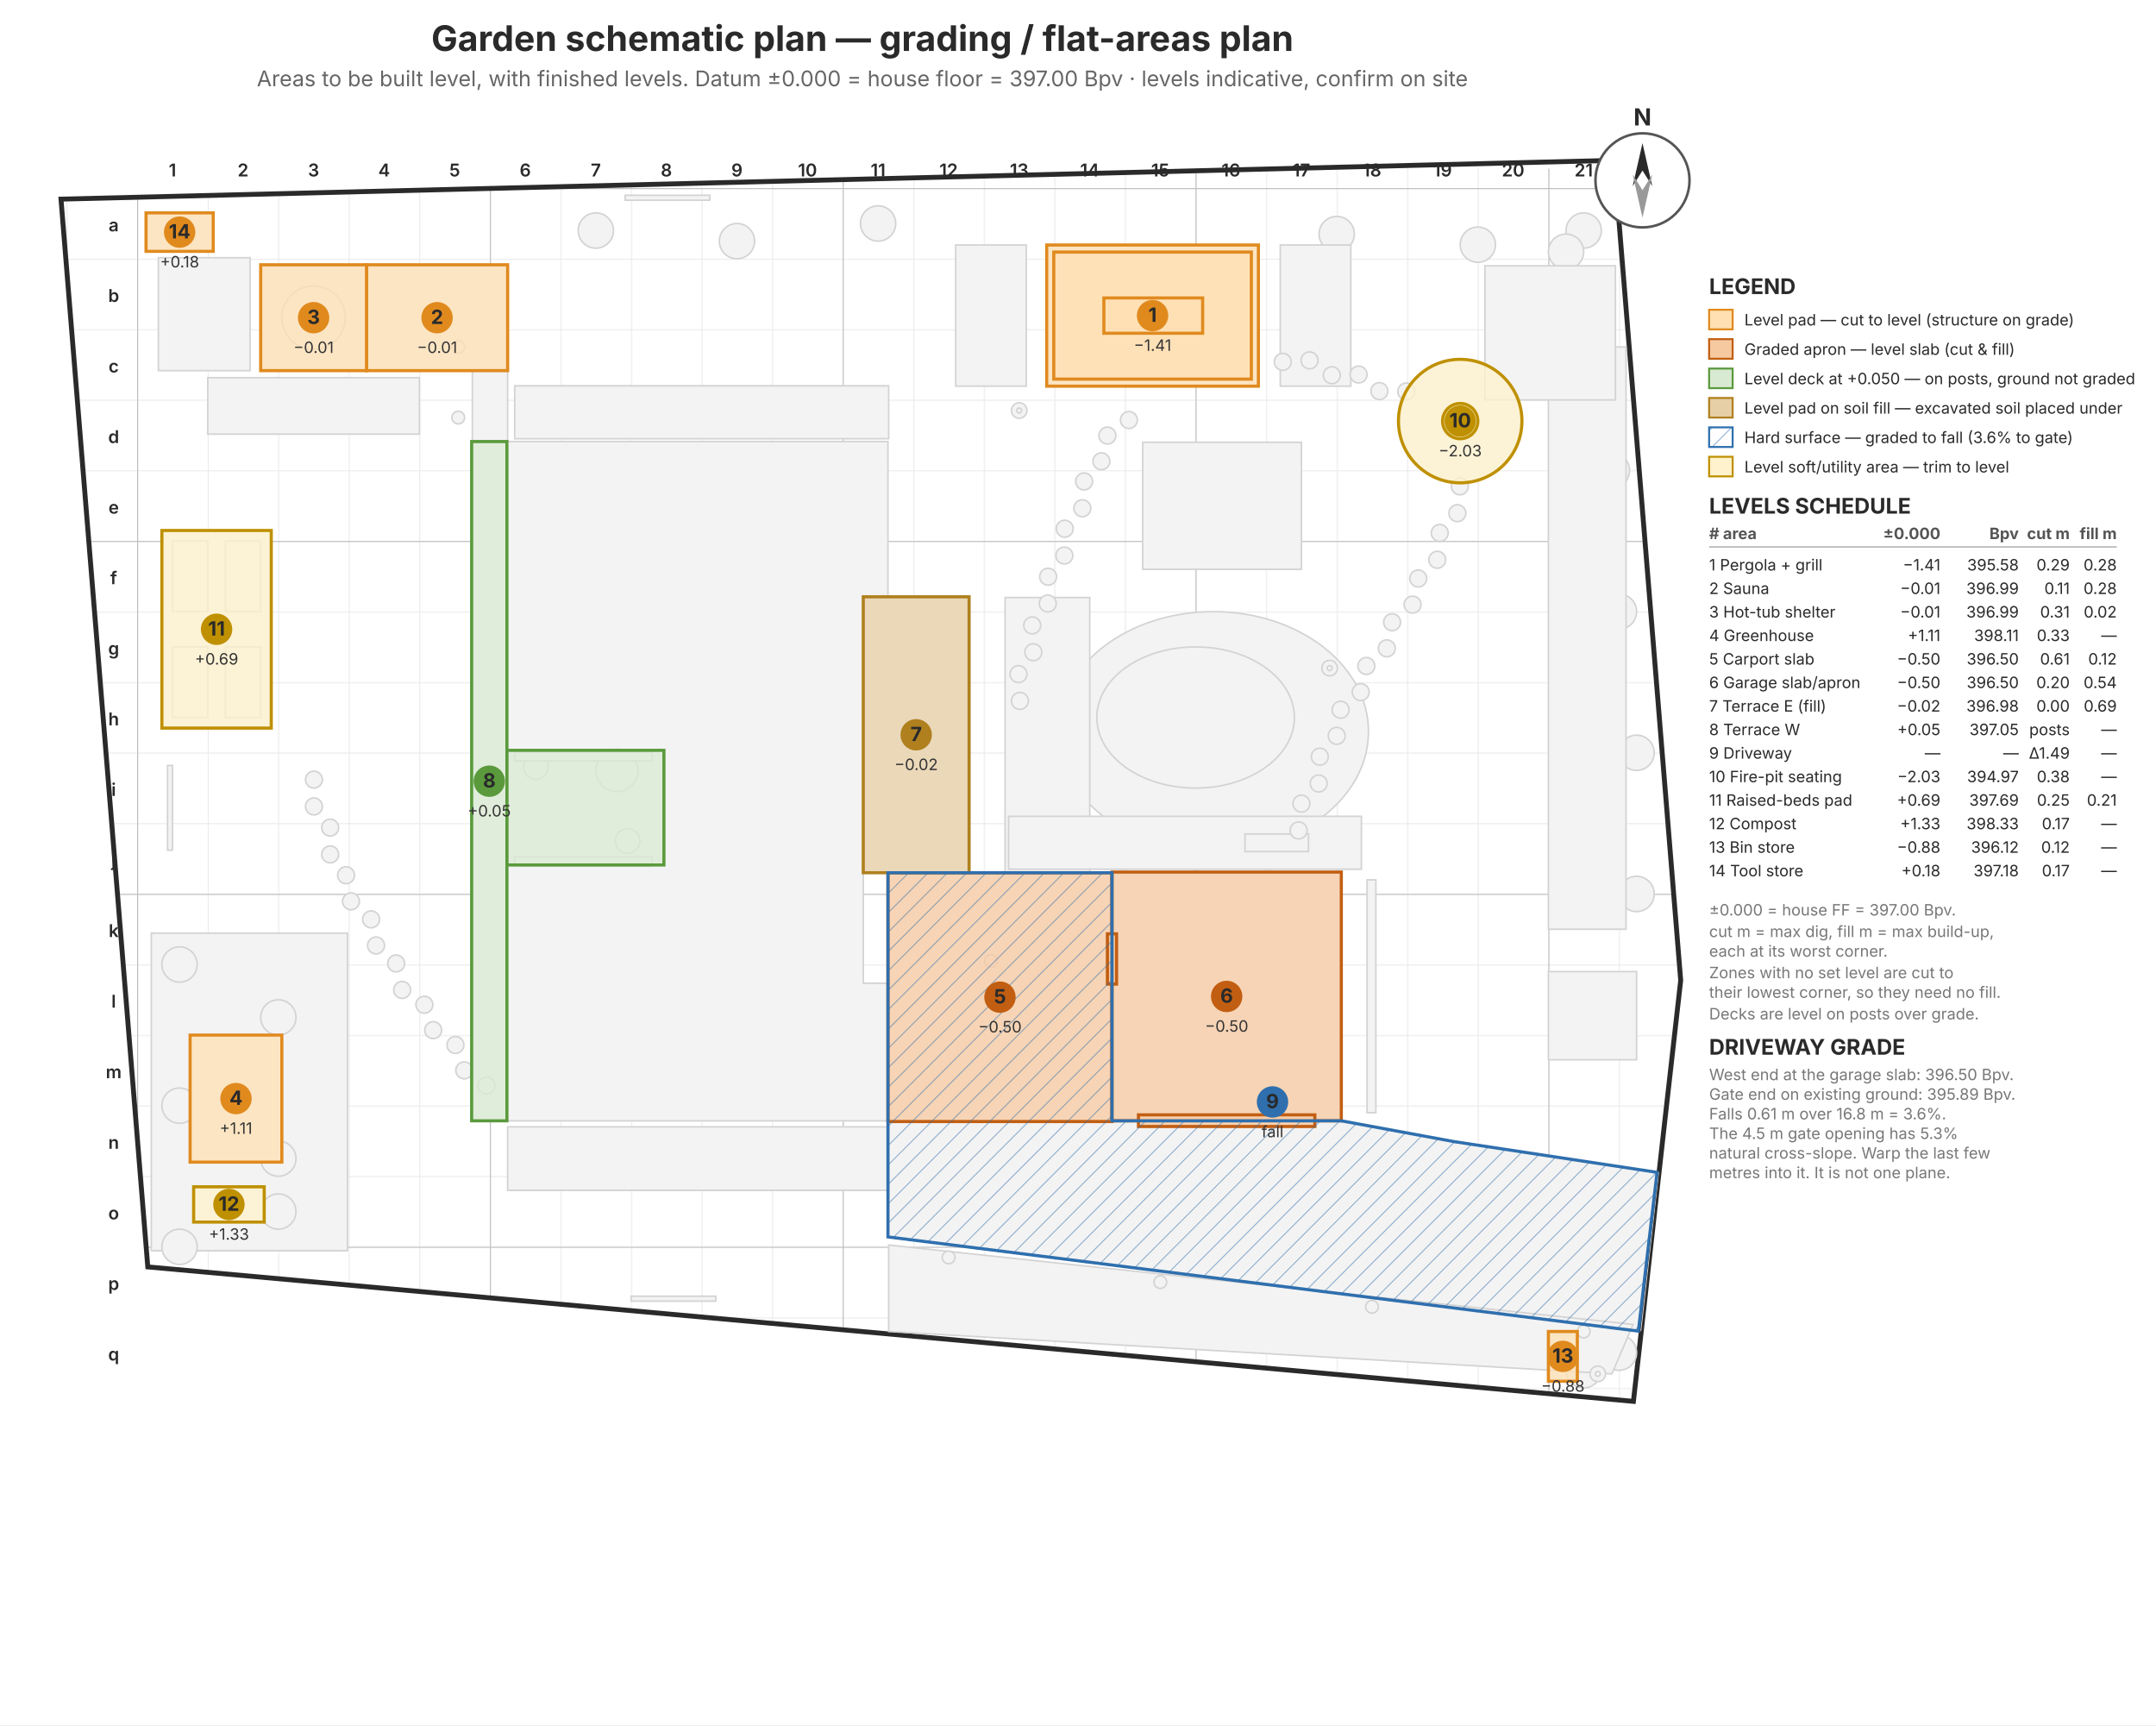
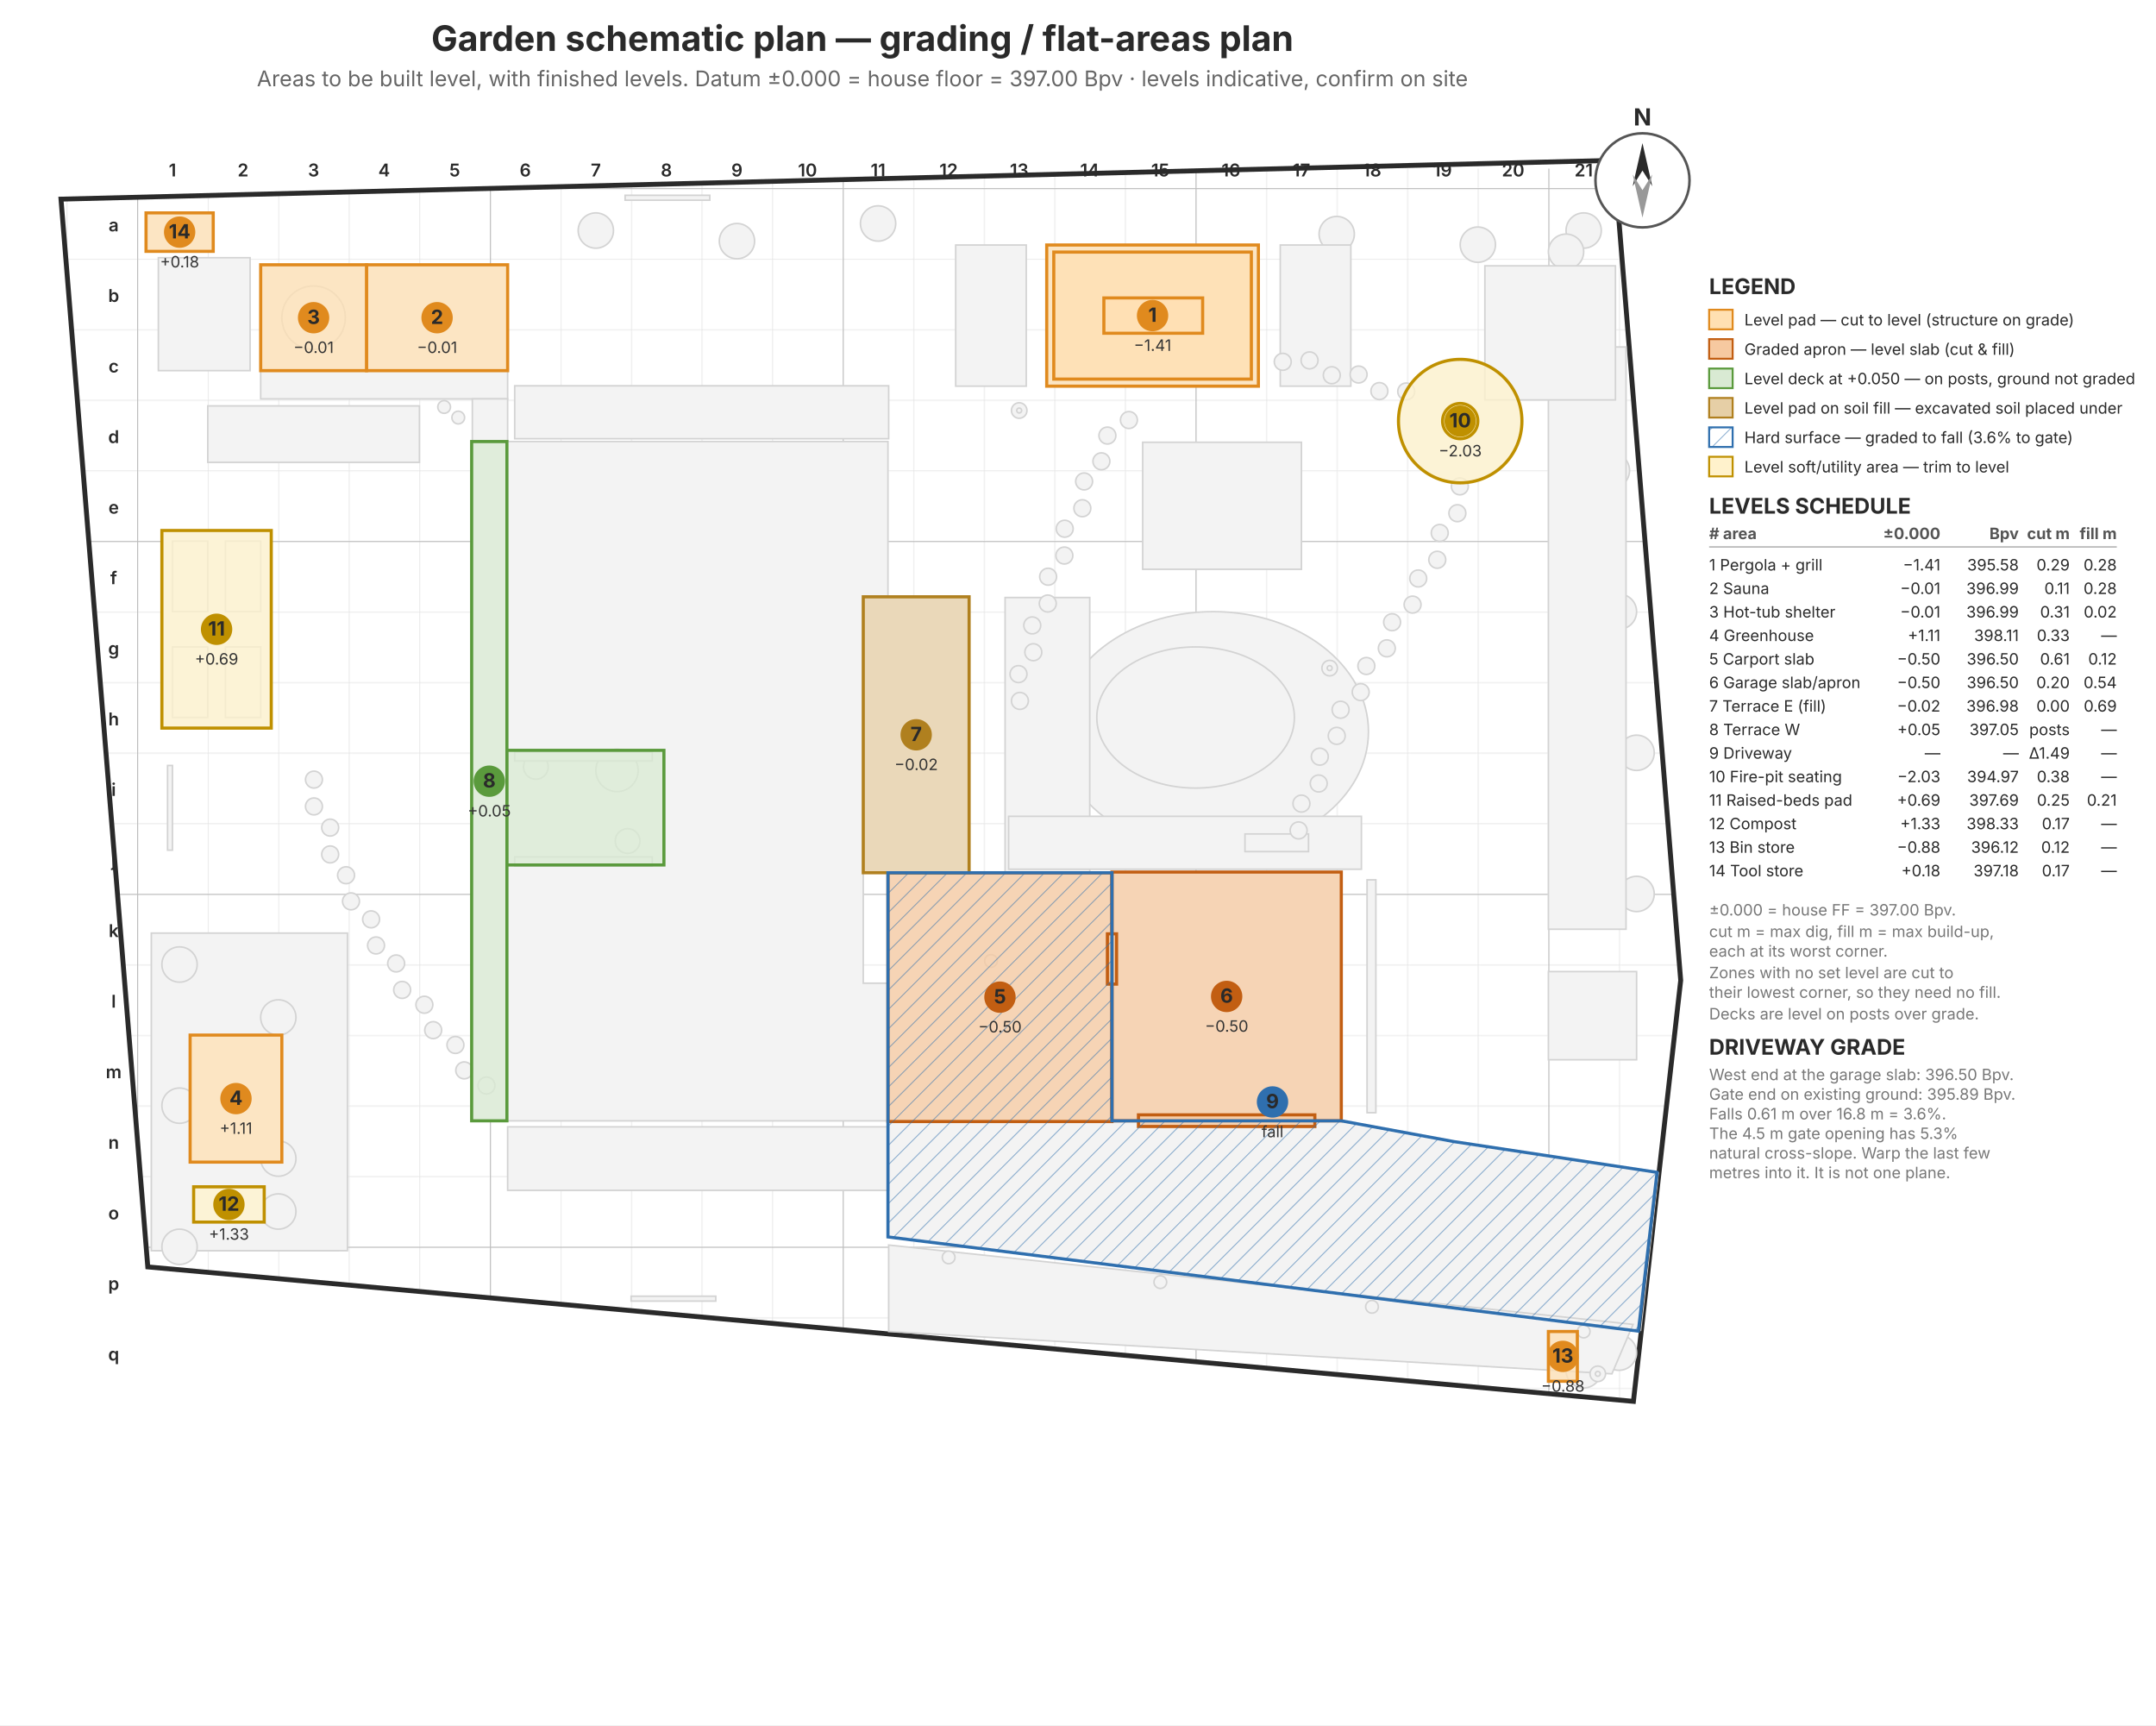
<svg xmlns="http://www.w3.org/2000/svg" viewBox="0 0 1100 880" font-family="-apple-system, BlinkMacSystemFont, sans-serif">
  <defs>
    <pattern id="cellgrid" width="36" height="36" patternUnits="userSpaceOnUse">
      <path d="M 36 0 L 0 0 0 36" fill="none" stroke="#e2e2e2" stroke-width="0.6" />
    </pattern>
    <pattern id="majorgrid" x="0" y="0" width="180" height="180" patternUnits="userSpaceOnUse">
      <rect width="180" height="180" fill="url(#cellgrid)" />
      <path d="M 180 0 L 0 0 0 180" fill="none" stroke="#bcbcbc" stroke-width="1" />
    </pattern>
    <pattern id="fallhatch" width="7" height="7" patternUnits="userSpaceOnUse" patternTransform="rotate(45)">
      <line x1="0" y1="0" x2="0" y2="7" stroke="#2f6fae" stroke-width="1" opacity="0.5" />
    </pattern>
    <clipPath id="plotShape">
      <polygon points="-38.88,5.58 753.48,-14.22 787.5,404.1 779.4,475.74 763.38,618.84 5.4,550.26" />
    </clipPath>
  </defs>
  <style>
    text { font-family: -apple-system, sans-serif; fill: #2a2a2a; }
    .title { font-size: 18px; font-weight: 700; text-anchor: middle; }
    .subtitle { font-size: 11px; fill: #666; text-anchor: middle; }
    .axis { font-size: 9px; fill: #777; text-anchor: middle; font-weight: 600; }
    .tag { font-size: 10px; font-weight: 700; text-anchor: middle; }
    .zlvl { font-size: 8px; text-anchor: middle; fill: #333; }
    .ctxlbl { font-size: 8px; fill: #aaa; text-anchor: middle; }
    .panelh { font-size: 11px; font-weight: 700; }
    .th { font-size: 8px; fill: #555; font-weight: 700; }
    .td { font-size: 8px; }
    .note { font-size: 8px; fill: #777; }
  </style>
  <rect x="0" y="0" width="1100" height="880" fill="white" />
  <text x="440" y="26" class="title">Garden schematic plan — grading / flat-areas plan</text>
  <text x="440" y="44" class="subtitle">Areas to be built level, with finished levels. Datum ±0.000 = house floor = 397.00 Bpv · levels indicative, confirm on site</text>
  <g transform="translate(70, 96)">
    <g clip-path="url(#plotShape)">
      <rect x="-50" y="-10" width="900" height="720" fill="url(#majorgrid)" />
    </g>
    <polygon points="-38.88,5.58 753.48,-14.22 787.5,404.1 779.4,475.74 763.38,618.84 5.4,550.26" fill="none" stroke="#2a2a2a" stroke-width="2.5" />
    <g class="axis">
      <text x="18" y="-6">1</text>
      <text x="54" y="-6">2</text>
      <text x="90" y="-6">3</text>
      <text x="126" y="-6">4</text>
      <text x="162" y="-6">5</text>
      <text x="198" y="-6">6</text>
      <text x="234" y="-6">7</text>
      <text x="270" y="-6">8</text>
      <text x="306" y="-6">9</text>
      <text x="342" y="-6">10</text>
      <text x="378" y="-6">11</text>
      <text x="414" y="-6">12</text>
      <text x="450" y="-6">13</text>
      <text x="486" y="-6">14</text>
      <text x="522" y="-6">15</text>
      <text x="558" y="-6">16</text>
      <text x="594" y="-6">17</text>
      <text x="630" y="-6">18</text>
      <text x="666" y="-6">19</text>
      <text x="702" y="-6">20</text>
      <text x="738" y="-6">21</text>
      <text x="774" y="-6">22</text>
    </g>
    <g class="axis">
      <text x="-12" y="22">a</text>
      <text x="-12" y="58">b</text>
      <text x="-12" y="94">c</text>
      <text x="-12" y="130">d</text>
      <text x="-12" y="166">e</text>
      <text x="-12" y="202">f</text>
      <text x="-12" y="238">g</text>
      <text x="-12" y="274">h</text>
      <text x="-12" y="310">i</text>
      <text x="-12" y="346">j</text>
      <text x="-12" y="382">k</text>
      <text x="-12" y="418">l</text>
      <text x="-12" y="454">m</text>
      <text x="-12" y="490">n</text>
      <text x="-12" y="526">o</text>
      <text x="-12" y="562">p</text>
      <text x="-12" y="598">q</text>
    </g>
    <g clip-path="url(#plotShape)" fill="#f3f3f3" stroke="#d3d3d3" stroke-width="0.8">
      <polygon points="188.64,129.24 383.04,129.24 383.04,208.44 370.44,208.44 370.44,405.54 383.04,405.54 383.04,475.74 188.64,475.74 188.64,345.24 268.74,345.24 268.74,286.74 188.64,286.74" />
      <rect x="170.64" y="129.24" width="18" height="346.5" />
      <rect x="188.64" y="286.74" width="80.1" height="58.5" />
      <rect x="370.44" y="208.44" width="54" height="140.76" />
-       <rect x="171" y="93.06" width="18" height="36.18" />
+       <rect x="63" y="93.06" width="126" height="14.4" />
+       <rect x="171" y="107.46" width="18" height="21.78" />
      <rect x="383.04" y="349.2" width="114.3" height="126.9" />
      <rect x="497.34" y="348.84" width="117" height="126.9" />
      <rect x="510.84" y="472.68" width="90" height="5.94" />
      <rect x="495" y="380.34" width="4.68" height="25.65" />
      <polygon points="383.04,349.2 497.34,349.2 497.34,475.74 614.34,475.74 671.94,486.36 775.44,502.02 765.9,583.02 383.04,534.96" />
      <line x1="776.52" y1="502.02" x2="767.34" y2="583.02" />
      <rect x="720" y="583.2" width="14.76" height="25.38" />
      <rect x="720" y="399.6" width="45" height="45" />
      <ellipse cx="549" cy="277.2" rx="79.2" ry="61.2" />
      <ellipse cx="540" cy="270" rx="50.4" ry="36" />
      <circle cx="675" cy="118.8" r="31.5" />
      <circle cx="675" cy="118.8" r="9" />
      <circle cx="675" cy="118.8" r="5.76" />
      <circle cx="234" cy="21.6" r="9" />
      <circle cx="306" cy="27" r="9" />
      <circle cx="378" cy="18" r="9" />
      <circle cx="612" cy="23.4" r="9" />
      <circle cx="684" cy="28.8" r="9" />
      <circle cx="738" cy="21.6" r="9" />
      <circle cx="729" cy="32.4" r="9" />
      <circle cx="752.4" cy="144" r="9" />
      <circle cx="756" cy="216" r="9" />
      <circle cx="765" cy="288" r="9" />
      <circle cx="765" cy="360" r="9" />
      <circle cx="756" cy="594" r="9" />
      <circle cx="738" cy="603" r="9" />
      <rect x="117" y="39.06" width="72" height="54" />
      <rect x="63" y="39.06" width="54" height="54" />
      <rect x="4.5" y="12.6" width="34.29" height="19.62" />
      <circle cx="90" cy="66.06" r="16.2" />
      <rect x="464.04" y="28.98" width="108" height="72" />
      <rect x="467.64" y="32.58" width="100.8" height="64.8" />
      <rect x="493.2" y="55.98" width="50.4" height="18" />
      <rect x="12.6" y="174.6" width="55.8" height="100.8" />
      <rect x="18" y="180" width="18" height="36" />
      <rect x="18" y="234" width="18" height="36" />
      <rect x="45" y="180" width="18" height="36" />
      <rect x="45" y="234" width="18" height="36" />
      <rect x="248.94" y="3.6" width="43.2" height="2.52" />
      <rect x="15.48" y="294.48" width="2.52" height="43.2" />
      <rect x="252" y="565.2" width="43.2" height="2.52" />
      <rect x="9" y="383.4" width="93.6" height="158.4" />
      <rect x="7.2" y="379.98" width="100.08" height="162" />
      <circle cx="21.6" cy="396" r="9" />
      <circle cx="72" cy="423" r="9" />
      <circle cx="21.6" cy="468" r="9" />
      <circle cx="72" cy="495" r="9" />
      <circle cx="21.6" cy="540" r="9" />
      <circle cx="72" cy="522" r="9" />
      <rect x="27" y="432" width="46.8" height="64.8" />
      <rect x="28.8" y="509.4" width="36" height="18" />
      <rect x="442.8" y="208.8" width="43.2" height="140.4" />
      <rect x="513" y="129.6" width="81" height="64.8" />
      <rect x="10.8" y="35.46" width="46.8" height="57.6" />
-       <rect x="36" y="96.66" width="108" height="28.8" />
+       <rect x="36" y="111.06" width="108" height="28.8" />
      <rect x="417.6" y="28.98" width="36" height="72" />
      <rect x="583.2" y="28.98" width="36" height="72" />
      <polygon points="383.4,539.1 763.2,579.6 752.4,604.8 383.4,583.2" />
      <rect x="720" y="81" width="39.6" height="297" />
      <circle cx="203.4" cy="295.2" r="6.3" />
      <circle cx="244.8" cy="297" r="10.8" />
      <circle cx="250.2" cy="333" r="6.3" />
      <rect x="192.6" y="100.8" width="190.8" height="27" />
      <rect x="189" y="478.8" width="194.4" height="32.4" />
      <rect x="444.6" y="320.4" width="180" height="27" />
      <rect x="627.48" y="352.8" width="4.5" height="118.8" />
      <rect x="192.6" y="287.64" width="70.2" height="4.5" />
      <rect x="192.6" y="341.1" width="70.2" height="4.5" />
      <rect x="565.2" y="329.4" width="32.4" height="9" />
      <rect x="687.6" y="39.6" width="66.6" height="68.4" />
      <circle cx="178.2" cy="457.74" r="4.32" />
      <circle cx="166.86" cy="450" r="4.32" />
      <circle cx="162.36" cy="437.04" r="4.32" />
      <circle cx="151.02" cy="429.48" r="4.32" />
      <circle cx="146.52" cy="416.52" r="4.32" />
      <circle cx="135.18" cy="408.96" r="4.32" />
      <circle cx="132.12" cy="395.46" r="4.32" />
      <circle cx="121.86" cy="386.28" r="4.32" />
      <circle cx="119.34" cy="372.96" r="4.32" />
      <circle cx="109.08" cy="363.78" r="4.32" />
      <circle cx="106.56" cy="350.46" r="4.32" />
      <circle cx="98.46" cy="339.84" r="4.32" />
      <circle cx="98.46" cy="326.16" r="4.32" />
      <circle cx="90.18" cy="315.36" r="4.32" />
      <circle cx="90.18" cy="301.68" r="4.32" />
      <circle cx="450.36" cy="261.54" r="4.32" />
      <circle cx="449.64" cy="247.86" r="4.32" />
      <circle cx="457.2" cy="236.7" r="4.32" />
      <circle cx="456.66" cy="223.02" r="4.32" />
      <circle cx="464.58" cy="211.86" r="4.32" />
      <circle cx="464.76" cy="198.18" r="4.32" />
      <circle cx="473.04" cy="187.38" r="4.32" />
      <circle cx="473.22" cy="173.7" r="4.32" />
      <circle cx="482.22" cy="163.26" r="4.32" />
      <circle cx="483.12" cy="149.58" r="4.32" />
      <circle cx="491.94" cy="139.32" r="4.32" />
      <circle cx="495" cy="126.18" r="4.32" />
      <circle cx="505.98" cy="118.26" r="4.32" />
      <circle cx="584.46" cy="88.56" r="4.32" />
      <circle cx="598.14" cy="87.84" r="4.32" />
      <circle cx="609.48" cy="95.4" r="4.32" />
      <circle cx="623.16" cy="95.04" r="4.32" />
      <circle cx="633.78" cy="103.5" r="4.32" />
      <circle cx="647.46" cy="103.68" r="4.32" />
      <circle cx="674.82" cy="152.1" r="4.32" />
      <circle cx="673.56" cy="165.78" r="4.32" />
      <circle cx="664.56" cy="175.86" r="4.32" />
      <circle cx="663.3" cy="189.54" r="4.32" />
      <circle cx="653.58" cy="199.08" r="4.32" />
      <circle cx="650.7" cy="212.4" r="4.32" />
      <circle cx="640.26" cy="221.4" r="4.32" />
      <circle cx="637.56" cy="234.72" r="4.32" />
      <circle cx="627.12" cy="243.72" r="4.32" />
      <circle cx="624.24" cy="257.04" r="4.32" />
      <circle cx="613.98" cy="266.04" r="4.32" />
      <circle cx="612" cy="279.36" r="4.32" />
      <circle cx="603.36" cy="289.98" r="4.32" />
      <circle cx="602.82" cy="303.66" r="4.32" />
      <circle cx="594" cy="313.92" r="4.32" />
      <circle cx="592.56" cy="327.6" r="4.32" />
      <circle cx="414" cy="545.4" r="3.24" />
      <circle cx="522" cy="558" r="3.24" />
      <circle cx="630" cy="570.6" r="3.24" />
      <circle cx="738" cy="583.2" r="3.24" />
-       <circle cx="163.8" cy="81" r="3.24" />
+       <circle cx="156.6" cy="111.6" r="3.24" />
      <circle cx="163.8" cy="117" r="3.24" />
      <circle cx="435.6" cy="394.2" r="3.24" />
      <circle cx="745.2" cy="604.8" r="3.96" />
      <circle cx="745.2" cy="604.8" r="1.26" />
      <circle cx="608.4" cy="244.8" r="3.96" />
      <circle cx="608.4" cy="244.8" r="1.26" />
      <circle cx="450" cy="113.4" r="3.96" />
      <circle cx="450" cy="113.4" r="1.26" />
    </g>
    <g clip-path="url(#plotShape)">
      <rect x="464.04" y="28.98" width="108" height="72" fill="#ffe0b2" fill-opacity="0.75" stroke="#e08a1e" stroke-width="1.6" />
      <rect x="467.64" y="32.58" width="100.8" height="64.8" fill="#ffe0b2" fill-opacity="0.75" stroke="#e08a1e" stroke-width="1.6" />
      <rect x="493.2" y="55.98" width="50.4" height="18" fill="#ffe0b2" fill-opacity="0.75" stroke="#e08a1e" stroke-width="1.6" />
      <rect x="117" y="39.06" width="72" height="54" fill="#ffe0b2" fill-opacity="0.75" stroke="#e08a1e" stroke-width="1.6" />
      <rect x="63" y="39.06" width="54" height="54" fill="#ffe0b2" fill-opacity="0.75" stroke="#e08a1e" stroke-width="1.6" />
      <rect x="27" y="432" width="46.8" height="64.8" fill="#ffe0b2" fill-opacity="0.75" stroke="#e08a1e" stroke-width="1.6" />
      <rect x="383.04" y="349.2" width="114.3" height="126.9" fill="#f6c9a0" fill-opacity="0.75" stroke="#c25e12" stroke-width="1.6" />
      <rect x="497.34" y="348.84" width="117" height="126.9" fill="#f6c9a0" fill-opacity="0.75" stroke="#c25e12" stroke-width="1.6" />
      <rect x="510.84" y="472.68" width="90" height="5.94" fill="#f6c9a0" fill-opacity="0.75" stroke="#c25e12" stroke-width="1.6" />
      <rect x="495" y="380.34" width="4.68" height="25.65" fill="#f6c9a0" fill-opacity="0.75" stroke="#c25e12" stroke-width="1.6" />
      <rect x="370.44" y="208.44" width="54" height="140.76" fill="#e6cfa6" fill-opacity="0.75" stroke="#b0801f" stroke-width="1.6" />
      <rect x="170.64" y="129.24" width="18" height="346.5" fill="#d9ead3" fill-opacity="0.75" stroke="#5a9a3c" stroke-width="1.6" />
      <rect x="188.64" y="286.74" width="80.1" height="58.5" fill="#d9ead3" fill-opacity="0.75" stroke="#5a9a3c" stroke-width="1.6" />
      <polygon points="383.04,349.2 497.34,349.2 497.34,475.74 614.34,475.74 671.94,486.36 775.44,502.02 765.9,583.02 383.04,534.96" fill="url(#fallhatch)" stroke="#2f6fae" stroke-width="1.6" />
      <circle cx="675" cy="118.8" r="31.5" fill="#fff2cc" fill-opacity="0.75" stroke="#bf9000" stroke-width="1.6" />
      <circle cx="675" cy="118.8" r="9" fill="#fff2cc" fill-opacity="0.75" stroke="#bf9000" stroke-width="1.6" />
      <circle cx="675" cy="118.8" r="5.76" fill="#fff2cc" fill-opacity="0.75" stroke="#bf9000" stroke-width="1.6" />
      <rect x="12.6" y="174.6" width="55.8" height="100.8" fill="#fff2cc" fill-opacity="0.75" stroke="#bf9000" stroke-width="1.6" />
      <rect x="28.8" y="509.4" width="36" height="18" fill="#fff2cc" fill-opacity="0.75" stroke="#bf9000" stroke-width="1.6" />
      <rect x="720" y="583.2" width="14.76" height="25.38" fill="#ffe0b2" fill-opacity="0.75" stroke="#e08a1e" stroke-width="1.6" />
      <rect x="4.5" y="12.6" width="34.29" height="19.62" fill="#ffe0b2" fill-opacity="0.75" stroke="#e08a1e" stroke-width="1.6" />
    </g>
    <circle cx="518.04" cy="64.98" r="8" fill="#e08a1e" />
    <text x="518.04" y="68.18" class="tag" fill="#fff">1</text>
    <text x="518.04" y="82.98" class="zlvl">−1.41</text>
    <circle cx="153" cy="66.06" r="8" fill="#e08a1e" />
    <text x="153" y="69.26" class="tag" fill="#fff">2</text>
    <text x="153" y="84.06" class="zlvl">−0.01</text>
    <circle cx="90" cy="66.06" r="8" fill="#e08a1e" />
    <text x="90" y="69.26" class="tag" fill="#fff">3</text>
    <text x="90" y="84.06" class="zlvl">−0.01</text>
    <circle cx="50.4" cy="464.4" r="8" fill="#e08a1e" />
    <text x="50.4" y="467.6" class="tag" fill="#fff">4</text>
    <text x="50.4" y="482.4" class="zlvl">+1.11</text>
    <circle cx="440.19" cy="412.65" r="8" fill="#c25e12" />
    <text x="440.19" y="415.85" class="tag" fill="#fff">5</text>
    <text x="440.19" y="430.65" class="zlvl">−0.50</text>
    <circle cx="555.84" cy="412.29" r="8" fill="#c25e12" />
    <text x="555.84" y="415.49" class="tag" fill="#fff">6</text>
    <text x="555.84" y="430.29" class="zlvl">−0.50</text>
    <circle cx="397.44" cy="278.82" r="8" fill="#b0801f" />
    <text x="397.44" y="282.02" class="tag" fill="#fff">7</text>
    <text x="397.44" y="296.82" class="zlvl">−0.02</text>
    <circle cx="179.64" cy="302.49" r="8" fill="#5a9a3c" />
    <text x="179.64" y="305.69" class="tag" fill="#fff">8</text>
    <text x="179.64" y="320.49" class="zlvl">+0.05</text>
    <circle cx="579.24" cy="466.11" r="8" fill="#2f6fae" />
    <text x="579.24" y="469.31" class="tag" fill="#fff">9</text>
    <text x="579.24" y="484.11" class="zlvl">fall</text>
    <circle cx="675" cy="118.8" r="8" fill="#bf9000" />
    <text x="675" y="122" class="tag" fill="#fff">10</text>
    <text x="675" y="136.8" class="zlvl">−2.03</text>
    <circle cx="40.5" cy="225" r="8" fill="#bf9000" />
    <text x="40.5" y="228.2" class="tag" fill="#fff">11</text>
    <text x="40.5" y="243" class="zlvl">+0.69</text>
    <circle cx="46.8" cy="518.4" r="8" fill="#bf9000" />
    <text x="46.8" y="521.6" class="tag" fill="#fff">12</text>
    <text x="46.8" y="536.4" class="zlvl">+1.33</text>
    <circle cx="727.38" cy="595.89" r="8" fill="#e08a1e" />
    <text x="727.38" y="599.09" class="tag" fill="#fff">13</text>
    <text x="727.38" y="613.89" class="zlvl">−0.88</text>
    <circle cx="21.65" cy="22.41" r="8" fill="#e08a1e" />
    <text x="21.65" y="25.61" class="tag" fill="#fff">14</text>
    <text x="21.65" y="40.41" class="zlvl">+0.18</text>
  </g>
  <g transform="translate(838, 92)">
    <circle cx="0" cy="0" r="24" fill="white" stroke="#555" stroke-width="1.3" />
    <path d="M 0 -19 L 5 3 L 0 -5 L -5 3 Z" fill="#2a2a2a" />
    <path d="M 0 5 L 5 -3 L 0 19 L -5 -3 Z" fill="#999" />
    <text x="0" y="-28" font-size="12" font-weight="700" text-anchor="middle">N</text>
  </g>
  <g transform="translate(872, 150)">
    <text x="0" y="0" class="panelh">LEGEND</text>
    <rect x="0" y="8" width="12" height="10" fill="#ffe0b2" stroke="#e08a1e" stroke-width="1" />
    <text x="18" y="16" class="td">Level pad — cut to level (structure on grade)</text>
    <rect x="0" y="23" width="12" height="10" fill="#f6c9a0" stroke="#c25e12" stroke-width="1" />
    <text x="18" y="31" class="td">Graded apron — level slab (cut &amp; fill)</text>
    <rect x="0" y="38" width="12" height="10" fill="#d9ead3" stroke="#5a9a3c" stroke-width="1" />
    <text x="18" y="46" class="td">Level deck at +0.050 — on posts, ground not graded</text>
    <rect x="0" y="53" width="12" height="10" fill="#e6cfa6" stroke="#b0801f" stroke-width="1" />
    <text x="18" y="61" class="td">Level pad on soil fill — excavated soil placed under</text>
    <rect x="0" y="68" width="12" height="10" fill="url(#fallhatch)" stroke="#2f6fae" stroke-width="1" />
    <text x="18" y="76" class="td">Hard surface — graded to fall (3.6% to gate)</text>
    <rect x="0" y="83" width="12" height="10" fill="#fff2cc" stroke="#bf9000" stroke-width="1" />
    <text x="18" y="91" class="td">Level soft/utility area — trim to level</text>
    <text x="0" y="112" class="panelh">LEVELS SCHEDULE</text>
    <text x="0" y="125" class="th">#  area</text>
    <text x="118" y="125" class="th" text-anchor="end">±0.000</text>
    <text x="158" y="125" class="th" text-anchor="end">Bpv</text>
    <text x="184" y="125" class="th" text-anchor="end">cut m</text>
    <text x="208" y="125" class="th" text-anchor="end">fill m</text>
    <line x1="0" y1="129" x2="208" y2="129" stroke="#bbb" stroke-width="0.8" />
    <text x="0" y="141" class="td">1  Pergola + grill</text>
    <text x="118" y="141" class="td" text-anchor="end">−1.41</text>
    <text x="158" y="141" class="td" text-anchor="end">395.58</text>
    <text x="184" y="141" class="td" text-anchor="end">0.29</text>
    <text x="208" y="141" class="td" text-anchor="end">0.28</text>
    <text x="0" y="153" class="td">2  Sauna</text>
    <text x="118" y="153" class="td" text-anchor="end">−0.01</text>
    <text x="158" y="153" class="td" text-anchor="end">396.99</text>
    <text x="184" y="153" class="td" text-anchor="end">0.11</text>
    <text x="208" y="153" class="td" text-anchor="end">0.28</text>
    <text x="0" y="165" class="td">3  Hot-tub shelter</text>
    <text x="118" y="165" class="td" text-anchor="end">−0.01</text>
    <text x="158" y="165" class="td" text-anchor="end">396.99</text>
    <text x="184" y="165" class="td" text-anchor="end">0.31</text>
    <text x="208" y="165" class="td" text-anchor="end">0.02</text>
    <text x="0" y="177" class="td">4  Greenhouse</text>
    <text x="118" y="177" class="td" text-anchor="end">+1.11</text>
    <text x="158" y="177" class="td" text-anchor="end">398.11</text>
    <text x="184" y="177" class="td" text-anchor="end">0.33</text>
    <text x="208" y="177" class="td" text-anchor="end">—</text>
    <text x="0" y="189" class="td">5  Carport slab</text>
    <text x="118" y="189" class="td" text-anchor="end">−0.50</text>
    <text x="158" y="189" class="td" text-anchor="end">396.50</text>
    <text x="184" y="189" class="td" text-anchor="end">0.61</text>
    <text x="208" y="189" class="td" text-anchor="end">0.12</text>
    <text x="0" y="201" class="td">6  Garage slab/apron</text>
    <text x="118" y="201" class="td" text-anchor="end">−0.50</text>
    <text x="158" y="201" class="td" text-anchor="end">396.50</text>
    <text x="184" y="201" class="td" text-anchor="end">0.20</text>
    <text x="208" y="201" class="td" text-anchor="end">0.54</text>
    <text x="0" y="213" class="td">7  Terrace E (fill)</text>
    <text x="118" y="213" class="td" text-anchor="end">−0.02</text>
    <text x="158" y="213" class="td" text-anchor="end">396.98</text>
    <text x="184" y="213" class="td" text-anchor="end">0.00</text>
    <text x="208" y="213" class="td" text-anchor="end">0.69</text>
    <text x="0" y="225" class="td">8  Terrace W</text>
    <text x="118" y="225" class="td" text-anchor="end">+0.05</text>
    <text x="158" y="225" class="td" text-anchor="end">397.05</text>
    <text x="184" y="225" class="td" text-anchor="end">posts</text>
    <text x="208" y="225" class="td" text-anchor="end">—</text>
    <text x="0" y="237" class="td">9  Driveway</text>
    <text x="118" y="237" class="td" text-anchor="end">—</text>
    <text x="158" y="237" class="td" text-anchor="end">—</text>
    <text x="184" y="237" class="td" text-anchor="end">Δ1.49</text>
    <text x="208" y="237" class="td" text-anchor="end">—</text>
    <text x="0" y="249" class="td">10  Fire-pit seating</text>
    <text x="118" y="249" class="td" text-anchor="end">−2.03</text>
    <text x="158" y="249" class="td" text-anchor="end">394.97</text>
    <text x="184" y="249" class="td" text-anchor="end">0.38</text>
    <text x="208" y="249" class="td" text-anchor="end">—</text>
    <text x="0" y="261" class="td">11  Raised-beds pad</text>
    <text x="118" y="261" class="td" text-anchor="end">+0.69</text>
    <text x="158" y="261" class="td" text-anchor="end">397.69</text>
    <text x="184" y="261" class="td" text-anchor="end">0.25</text>
    <text x="208" y="261" class="td" text-anchor="end">0.21</text>
    <text x="0" y="273" class="td">12  Compost</text>
    <text x="118" y="273" class="td" text-anchor="end">+1.33</text>
    <text x="158" y="273" class="td" text-anchor="end">398.33</text>
    <text x="184" y="273" class="td" text-anchor="end">0.17</text>
    <text x="208" y="273" class="td" text-anchor="end">—</text>
    <text x="0" y="285" class="td">13  Bin store</text>
    <text x="118" y="285" class="td" text-anchor="end">−0.88</text>
    <text x="158" y="285" class="td" text-anchor="end">396.12</text>
    <text x="184" y="285" class="td" text-anchor="end">0.12</text>
    <text x="208" y="285" class="td" text-anchor="end">—</text>
    <text x="0" y="297" class="td">14  Tool store</text>
    <text x="118" y="297" class="td" text-anchor="end">+0.18</text>
    <text x="158" y="297" class="td" text-anchor="end">397.18</text>
    <text x="184" y="297" class="td" text-anchor="end">0.17</text>
    <text x="208" y="297" class="td" text-anchor="end">—</text>
    <text x="0" y="317" class="note">±0.000 = house FF = 397.00 Bpv.</text>
    <text x="0" y="328" class="note">cut m = max dig, fill m = max build-up,</text>
    <text x="0" y="338" class="note">each at its worst corner.</text>
    <text x="0" y="349" class="note">Zones with no set level are cut to</text>
    <text x="0" y="359" class="note">their lowest corner, so they need no fill.</text>
    <text x="0" y="370" class="note">Decks are level on posts over grade.</text>
    <text x="0" y="388" class="panelh">DRIVEWAY GRADE</text>
    <text x="0" y="401" class="note">West end at the garage slab: 396.50 Bpv.</text>
    <text x="0" y="411" class="note">Gate end on existing ground: 395.89 Bpv.</text>
    <text x="0" y="421" class="note">Falls 0.61 m over 16.8 m = 3.6%.</text>
    <text x="0" y="431" class="note">The 4.5 m gate opening has 5.3%</text>
    <text x="0" y="441" class="note">natural cross-slope. Warp the last few</text>
    <text x="0" y="451" class="note">metres into it. It is not one plane.</text>
  </g>
</svg>
